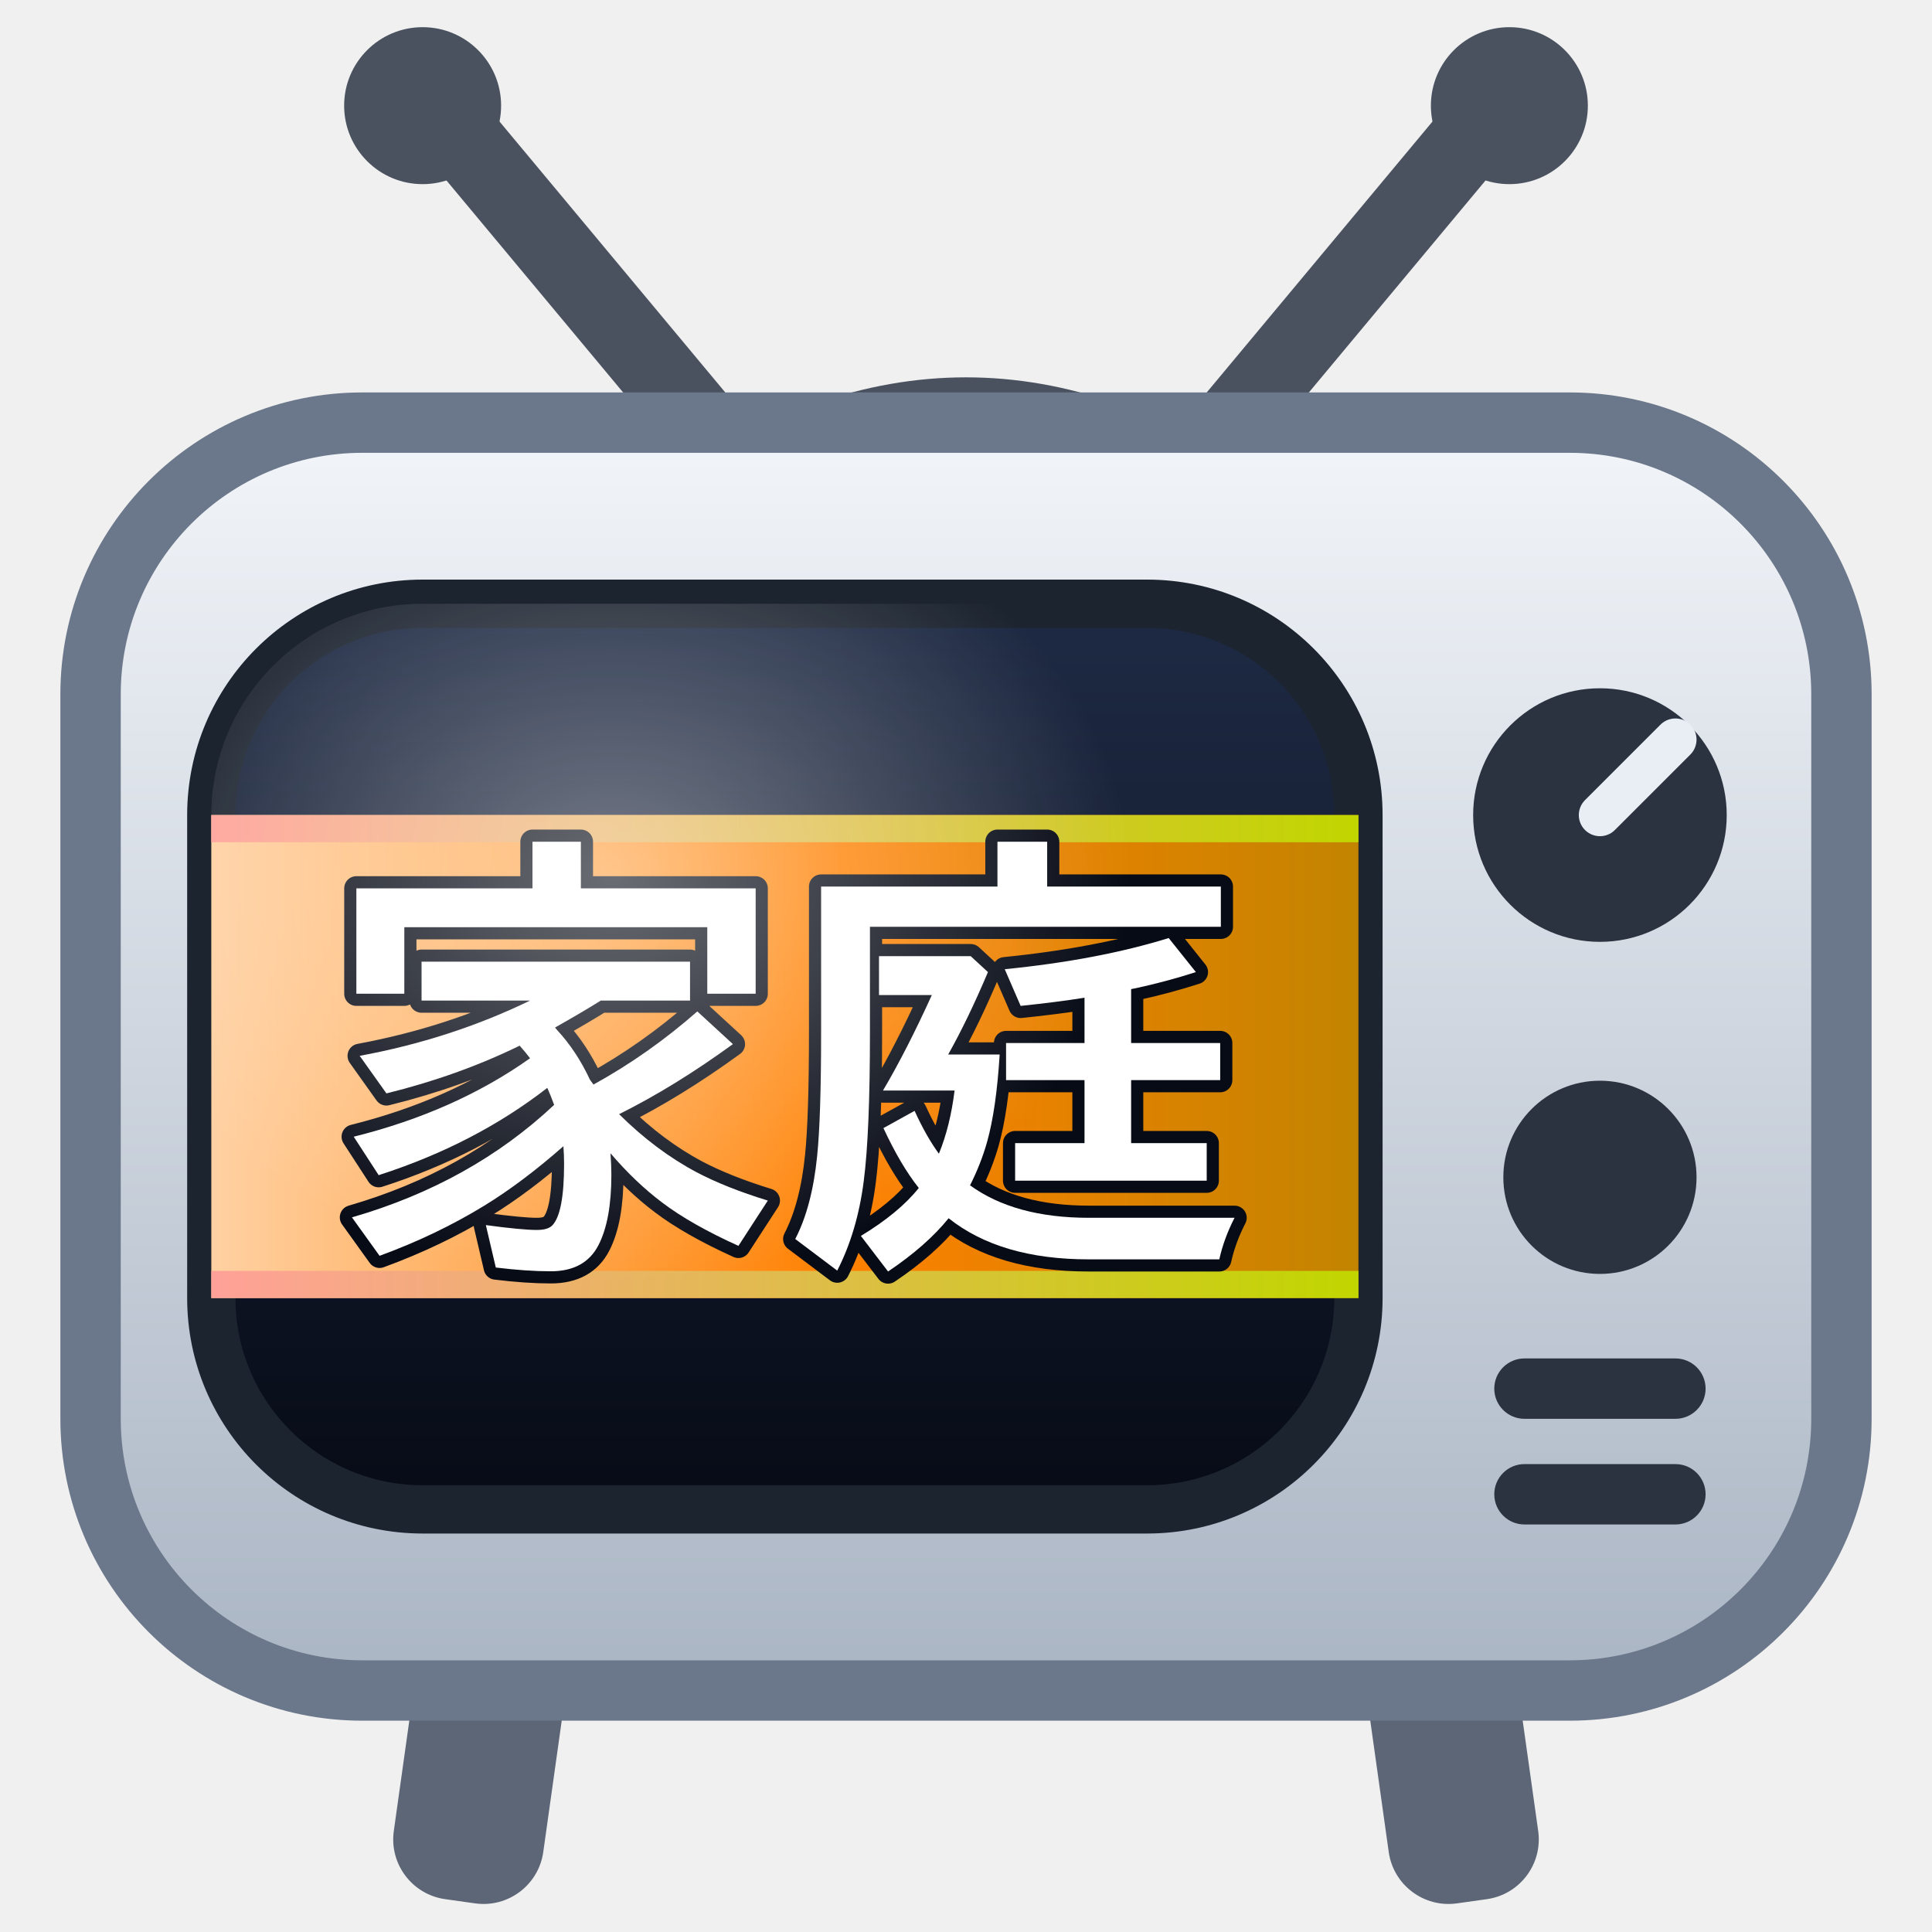
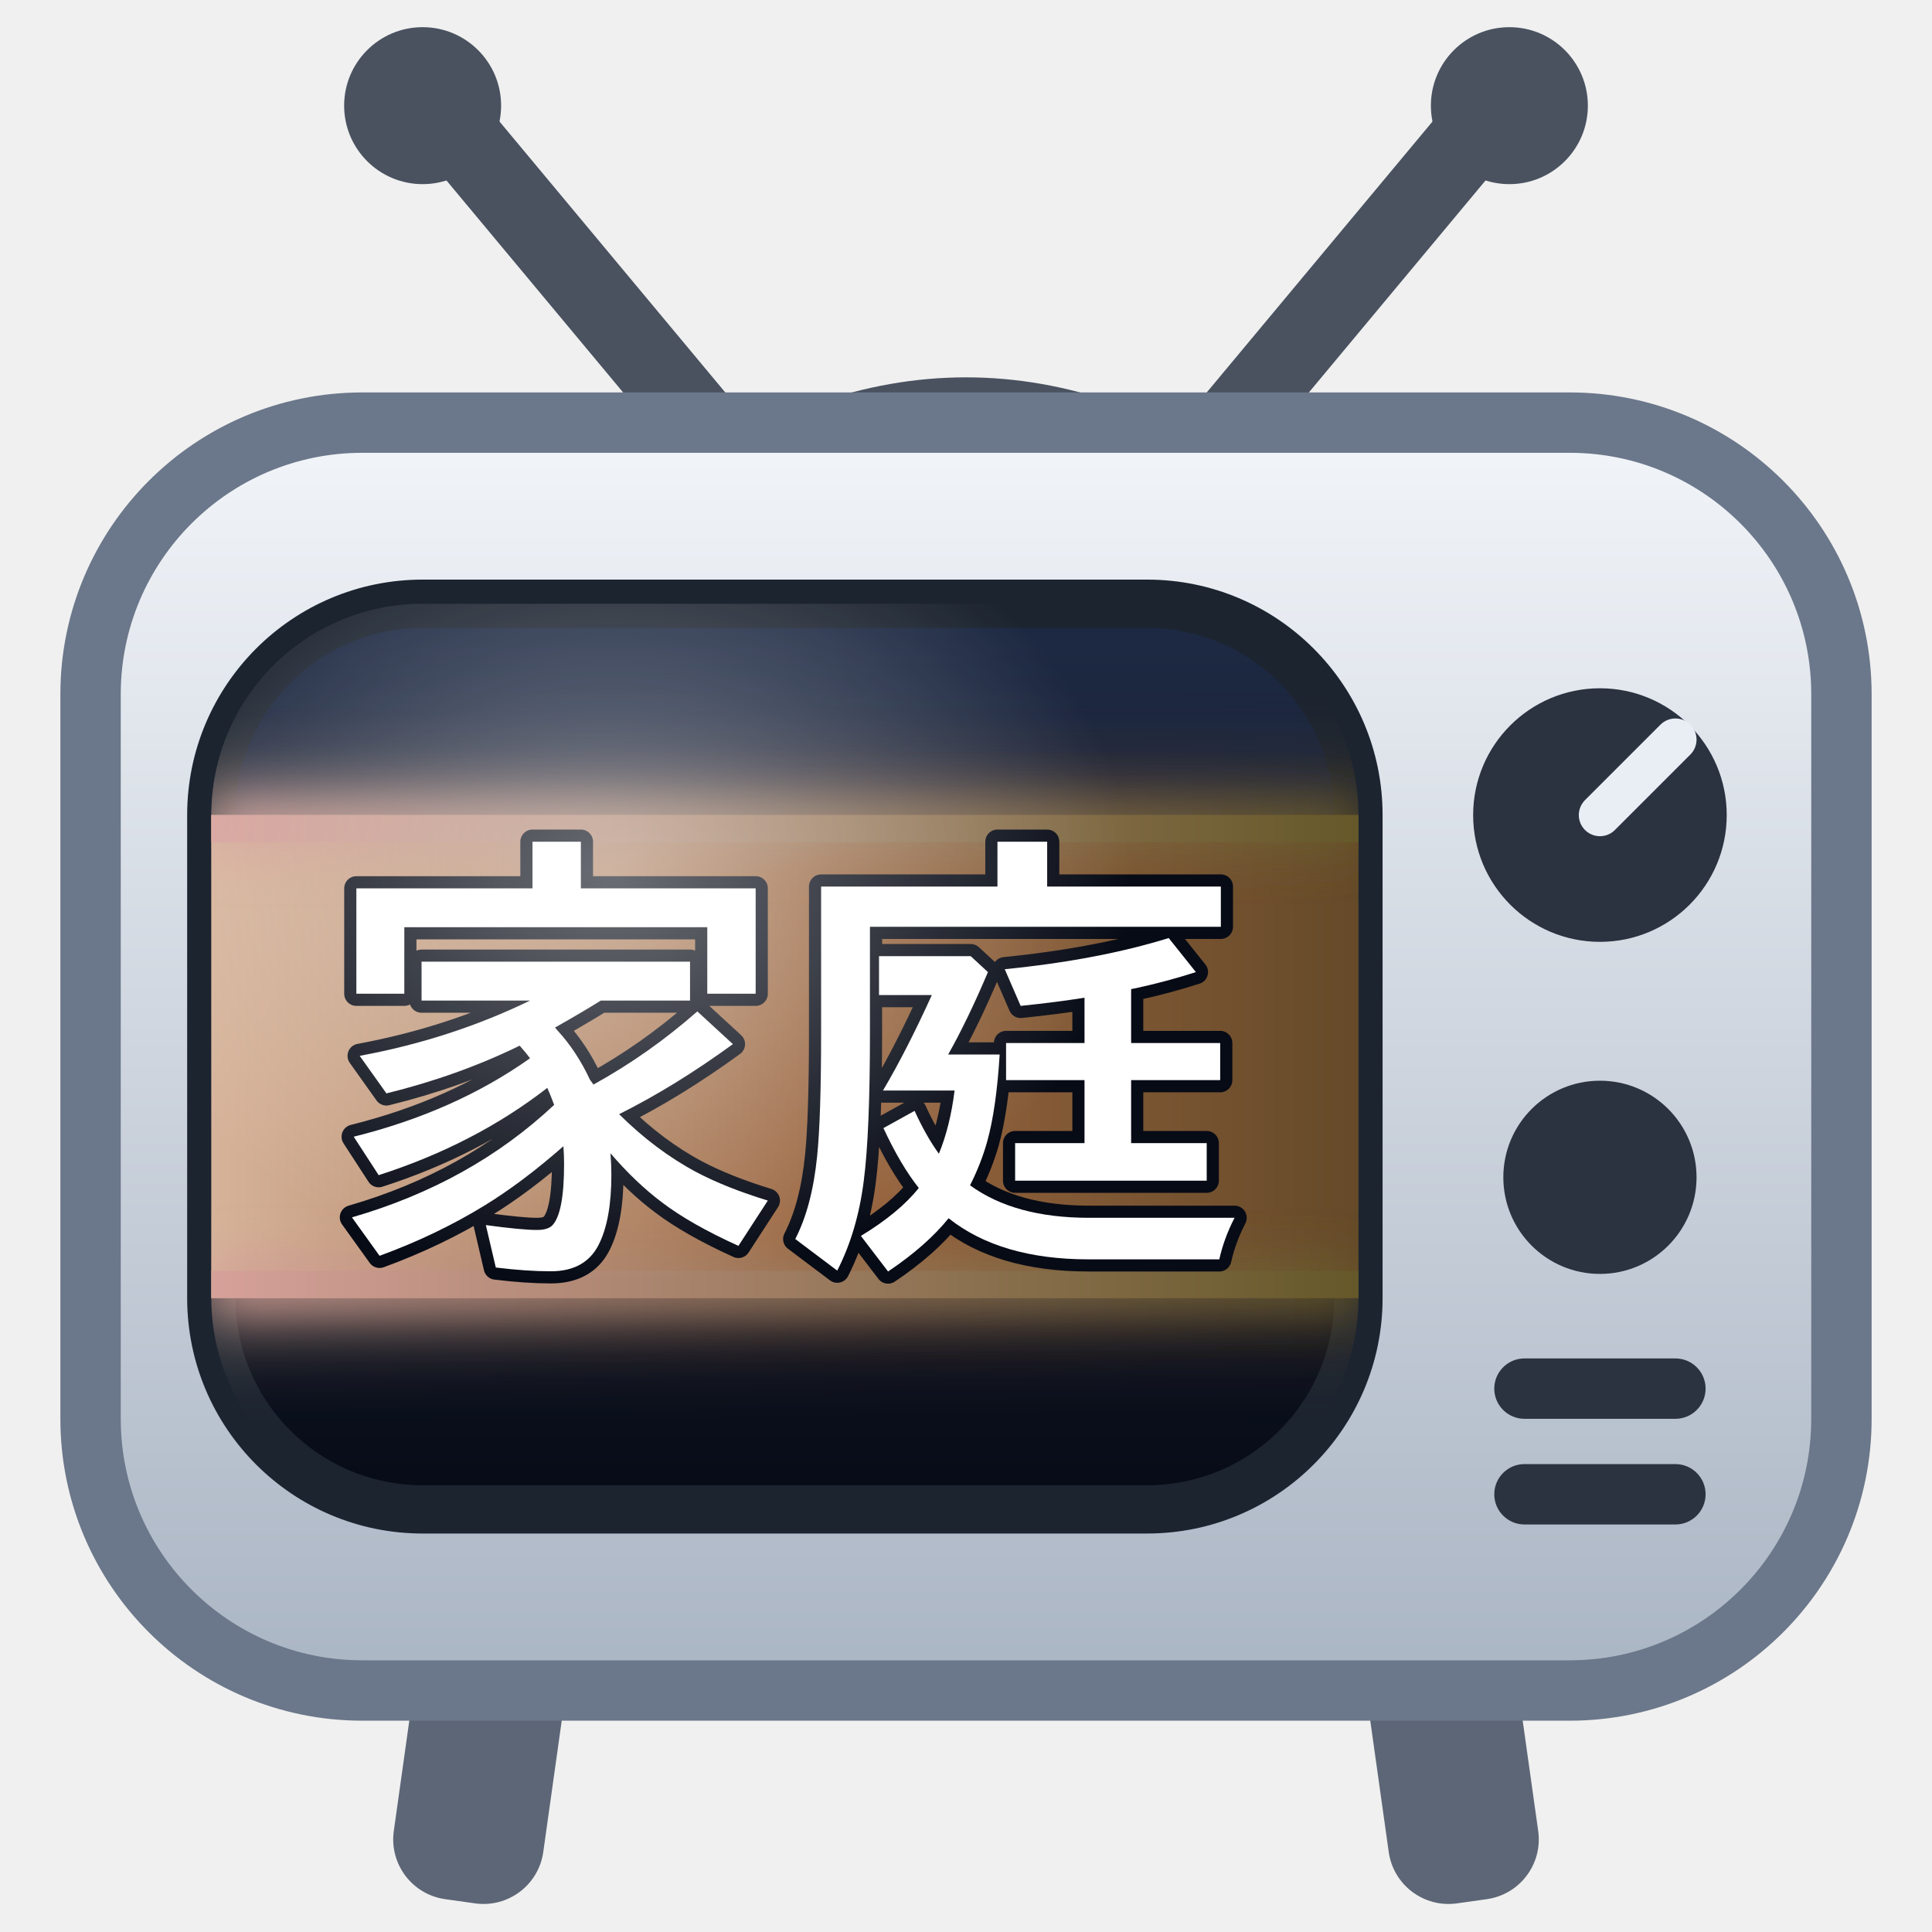
<svg xmlns="http://www.w3.org/2000/svg" viewBox="0 0 64 64">
  <defs>
    <linearGradient id="cab" x1="0" y1="0" x2="0" y2="1">
      <stop offset="0" stop-color="#F2F5F9" />
      <stop offset="1" stop-color="#AAB5C4" />
    </linearGradient>
    <linearGradient id="scr" x1="0" y1="0" x2="0" y2="1">
      <stop offset="0" stop-color="#1E2A44" />
      <stop offset="1" stop-color="#070B16" />
    </linearGradient>
    <linearGradient id="bd" x1="0" y1="0" x2="1" y2="0">
-       <stop offset="0" stop-color="#FFD1A3" />
-       <stop offset=".55" stop-color="#FF8000" />
-       <stop offset="1" stop-color="#C28400" />
+       <stop offset="0" stop-color="#D6B39A" />
+       <stop offset=".55" stop-color="#98643E" />
+       <stop offset="1" stop-color="#654A29" />
    </linearGradient>
    <clipPath id="sc">
      <rect x="7" y="20" width="38" height="30" rx="7" />
    </clipPath>
    <radialGradient id="gl" cx=".35" cy=".3" r=".9">
      <stop offset="0" stop-color="#fff" stop-opacity=".4" />
      <stop offset=".5" stop-color="#fff" stop-opacity="0" />
    </radialGradient>
    <linearGradient id="rbl" x1="0" y1="0" x2="1" y2="0">
-       <stop offset="0" stop-color="#FFA199" />
-       <stop offset="1" stop-color="#C1D600" />
+       <stop offset="0" stop-color="#D6A19A" />
+       <stop offset="1" stop-color="#655829" />
    </linearGradient>
+     <filter id="neon" x="-20%" y="-300%" width="140%" height="700%">
+       <feGaussianBlur stdDeviation=".8" />
+     </filter>
+     <filter id="neon2" x="-20%" y="-50%" width="140%" height="200%">
+       <feGaussianBlur stdDeviation="1.2" />
+     </filter>
  </defs>
  <path d="M24 15 L14 3 M40 15 L50 3" stroke="#4A5260" stroke-width="2.6" stroke-linecap="round" />
  <circle cx="14" cy="3.5" r="2.6" fill="#4A5260" />
  <circle cx="50" cy="3.5" r="2.6" fill="#4A5260" />
  <path d="M22 16 Q32 9 42 16 Z" fill="#4A5260" />
  <rect x="14" y="54" width="5" height="9" rx="2" fill="#5C6676" transform="rotate(8 16 54)" />
  <rect x="45" y="54" width="5" height="9" rx="2" fill="#5C6676" transform="rotate(-8 48 54)" />
  <rect x="3" y="14" width="58" height="42" rx="9" fill="url(#cab)" stroke="#6B778A" stroke-width="2" />
  <rect x="7" y="20" width="38" height="30" rx="7" fill="url(#scr)" stroke="#1C2430" stroke-width="1.6" />
+   <g clip-path="url(#sc)">
+     <rect x="6" y="25.5" width="40" height="19" fill="url(#bd)" opacity=".35" filter="url(#neon2)" />
+   </g>
  <rect x="7" y="27" width="38" height="16" fill="url(#bd)" clip-path="url(#sc)" />
+   <g clip-path="url(#sc)" filter="url(#neon)">
+     <rect x="7" y="26.6" width="38" height="1.6" fill="url(#rbl)" />
+     <rect x="7" y="41.8" width="38" height="1.6" fill="url(#rbl)" />
+   </g>
  <rect x="7" y="27" width="38" height="0.9" fill="url(#rbl)" clip-path="url(#sc)" />
  <rect x="7" y="42.1" width="38" height="0.9" fill="url(#rbl)" clip-path="url(#sc)" />
  <path d="M1183 652Q1432 789 1653 983L1814 835Q1550 643 1299 518Q1464 354 1650 255Q1783 185 1972 127L1839 -78Q1623 20 1494 118Q1374 208 1260 341Q1264 287 1264 244Q1264 39 1206 -74Q1145 -193 990 -193Q880 -193 741 -176L696 16Q858 -6 927 -6Q977 -6 997 15Q1050 71 1050 293Q1050 331 1047 373Q862 210 689 104Q472 -29 215 -123L90 51Q629 207 1005 560Q989 604 974 637Q646 382 211 242L98 416Q556 530 896 771Q879 794 849 828Q571 692 246 612L125 782Q537 858 896 1032H405V1208H1620V1032H1216Q1133 980 1009 910L1019 898Q1107 803 1167 674Q1175 663 1183 652ZM1126 1540H1917V1063H1698V1364H327V1063H110V1540H907V1751H1126Z" fill="#fff" stroke="#070B16" stroke-width="110" paint-order="stroke" stroke-linejoin="round" transform="translate(11.00 40.70) scale(0.00732 -0.00732)" />
  <path d="M838 196Q1040 49 1376 49H2035Q1987 -44 1966 -139H1374Q975 -139 741 47Q641 -77 467 -194L344 -33Q517 72 606 184Q524 287 446 455L587 533Q640 417 697 339Q748 463 768 625H444Q551 806 665 1057H426V1233H841L919 1161Q828 946 739 788H972Q957 542 915 392Q887 293 838 196ZM1187 1548H1973V1366H385V889Q385 432 357 216Q328 -12 237 -190L47 -47Q123 100 146 328Q164 504 164 889V1548H962V1751H1187ZM1567 1084V840H1970V672H1567V387H1909V217H1042V387H1356V672H1001V840H1356V1045Q1231 1025 1067 1008L995 1174Q1417 1216 1737 1315L1860 1161Q1730 1119 1588 1088Z" fill="#fff" stroke="#070B16" stroke-width="110" paint-order="stroke" stroke-linejoin="round" transform="translate(26.00 40.70) scale(0.00732 -0.00732)" />
  <rect x="7" y="20" width="38" height="30" rx="7" fill="url(#gl)" />
  <circle cx="53" cy="27" r="4.2" fill="#2B3240" />
  <path d="M53 27 L55.5 24.5" stroke="#E9EEF5" stroke-width="1.4" stroke-linecap="round" />
  <circle cx="53" cy="39" r="3.2" fill="#2B3240" />
  <rect x="49.5" y="45" width="7" height="2" rx="1" fill="#2B3240" />
  <rect x="49.5" y="48.5" width="7" height="2" rx="1" fill="#2B3240" />
</svg>
